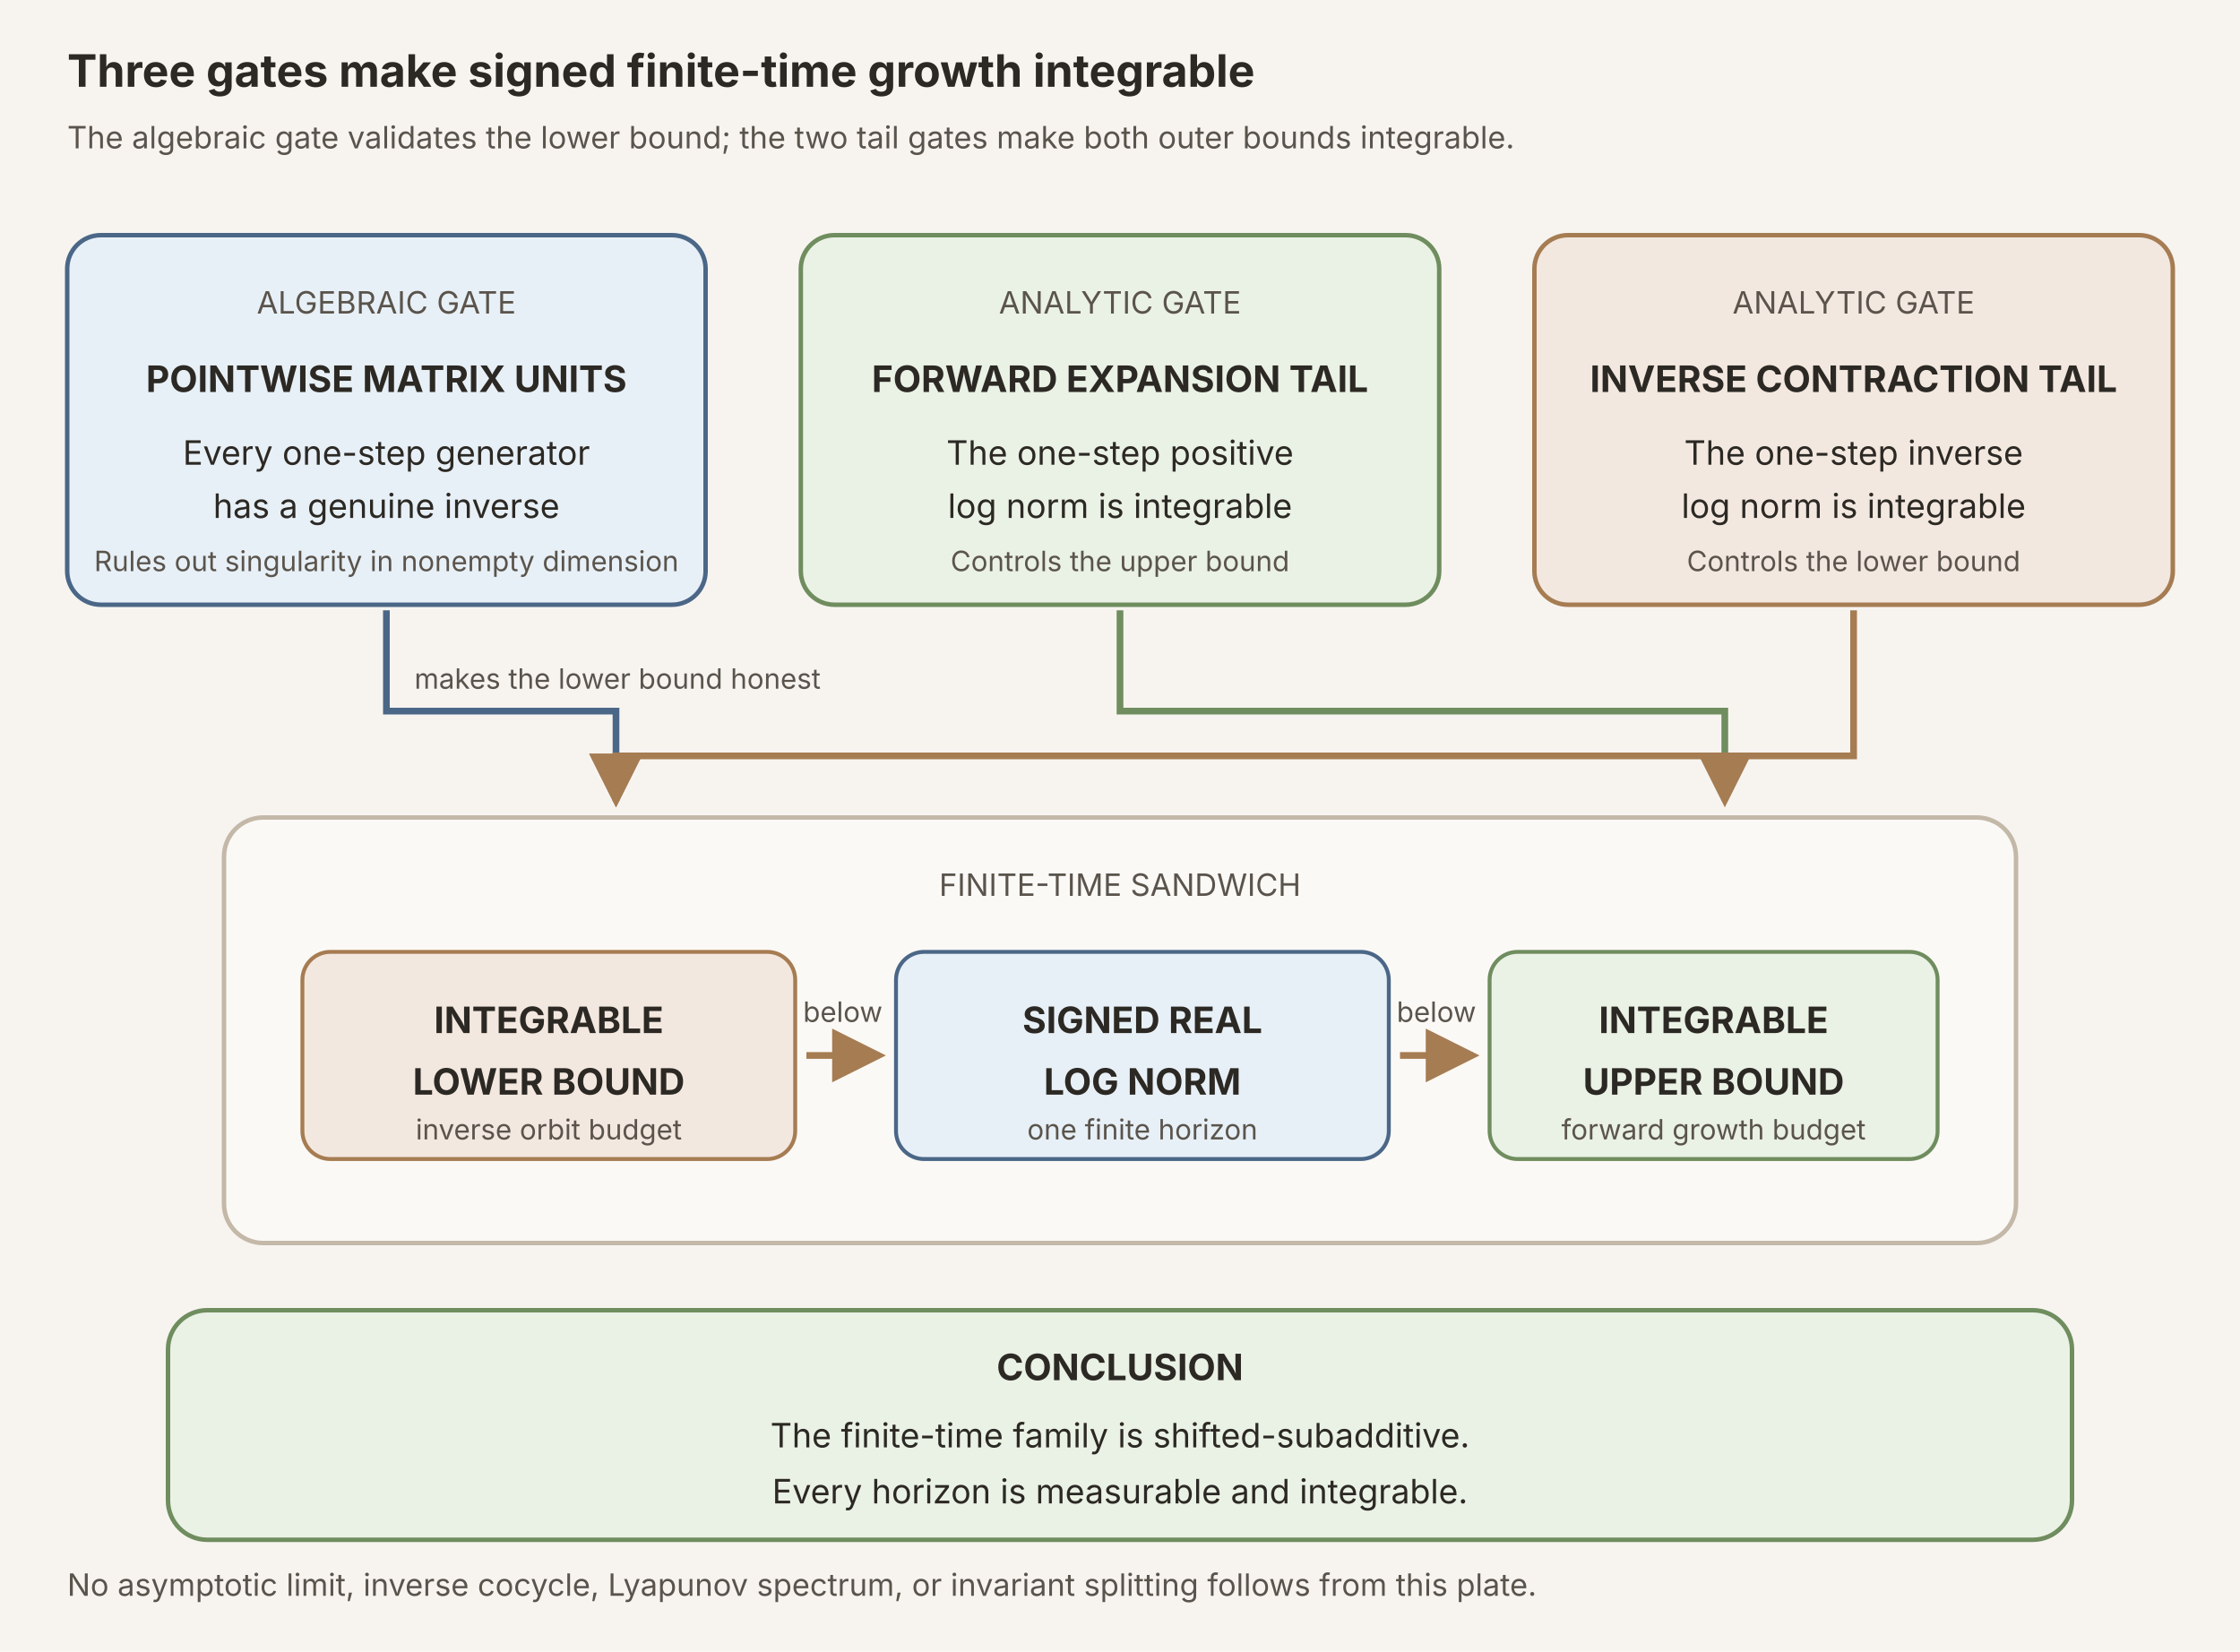
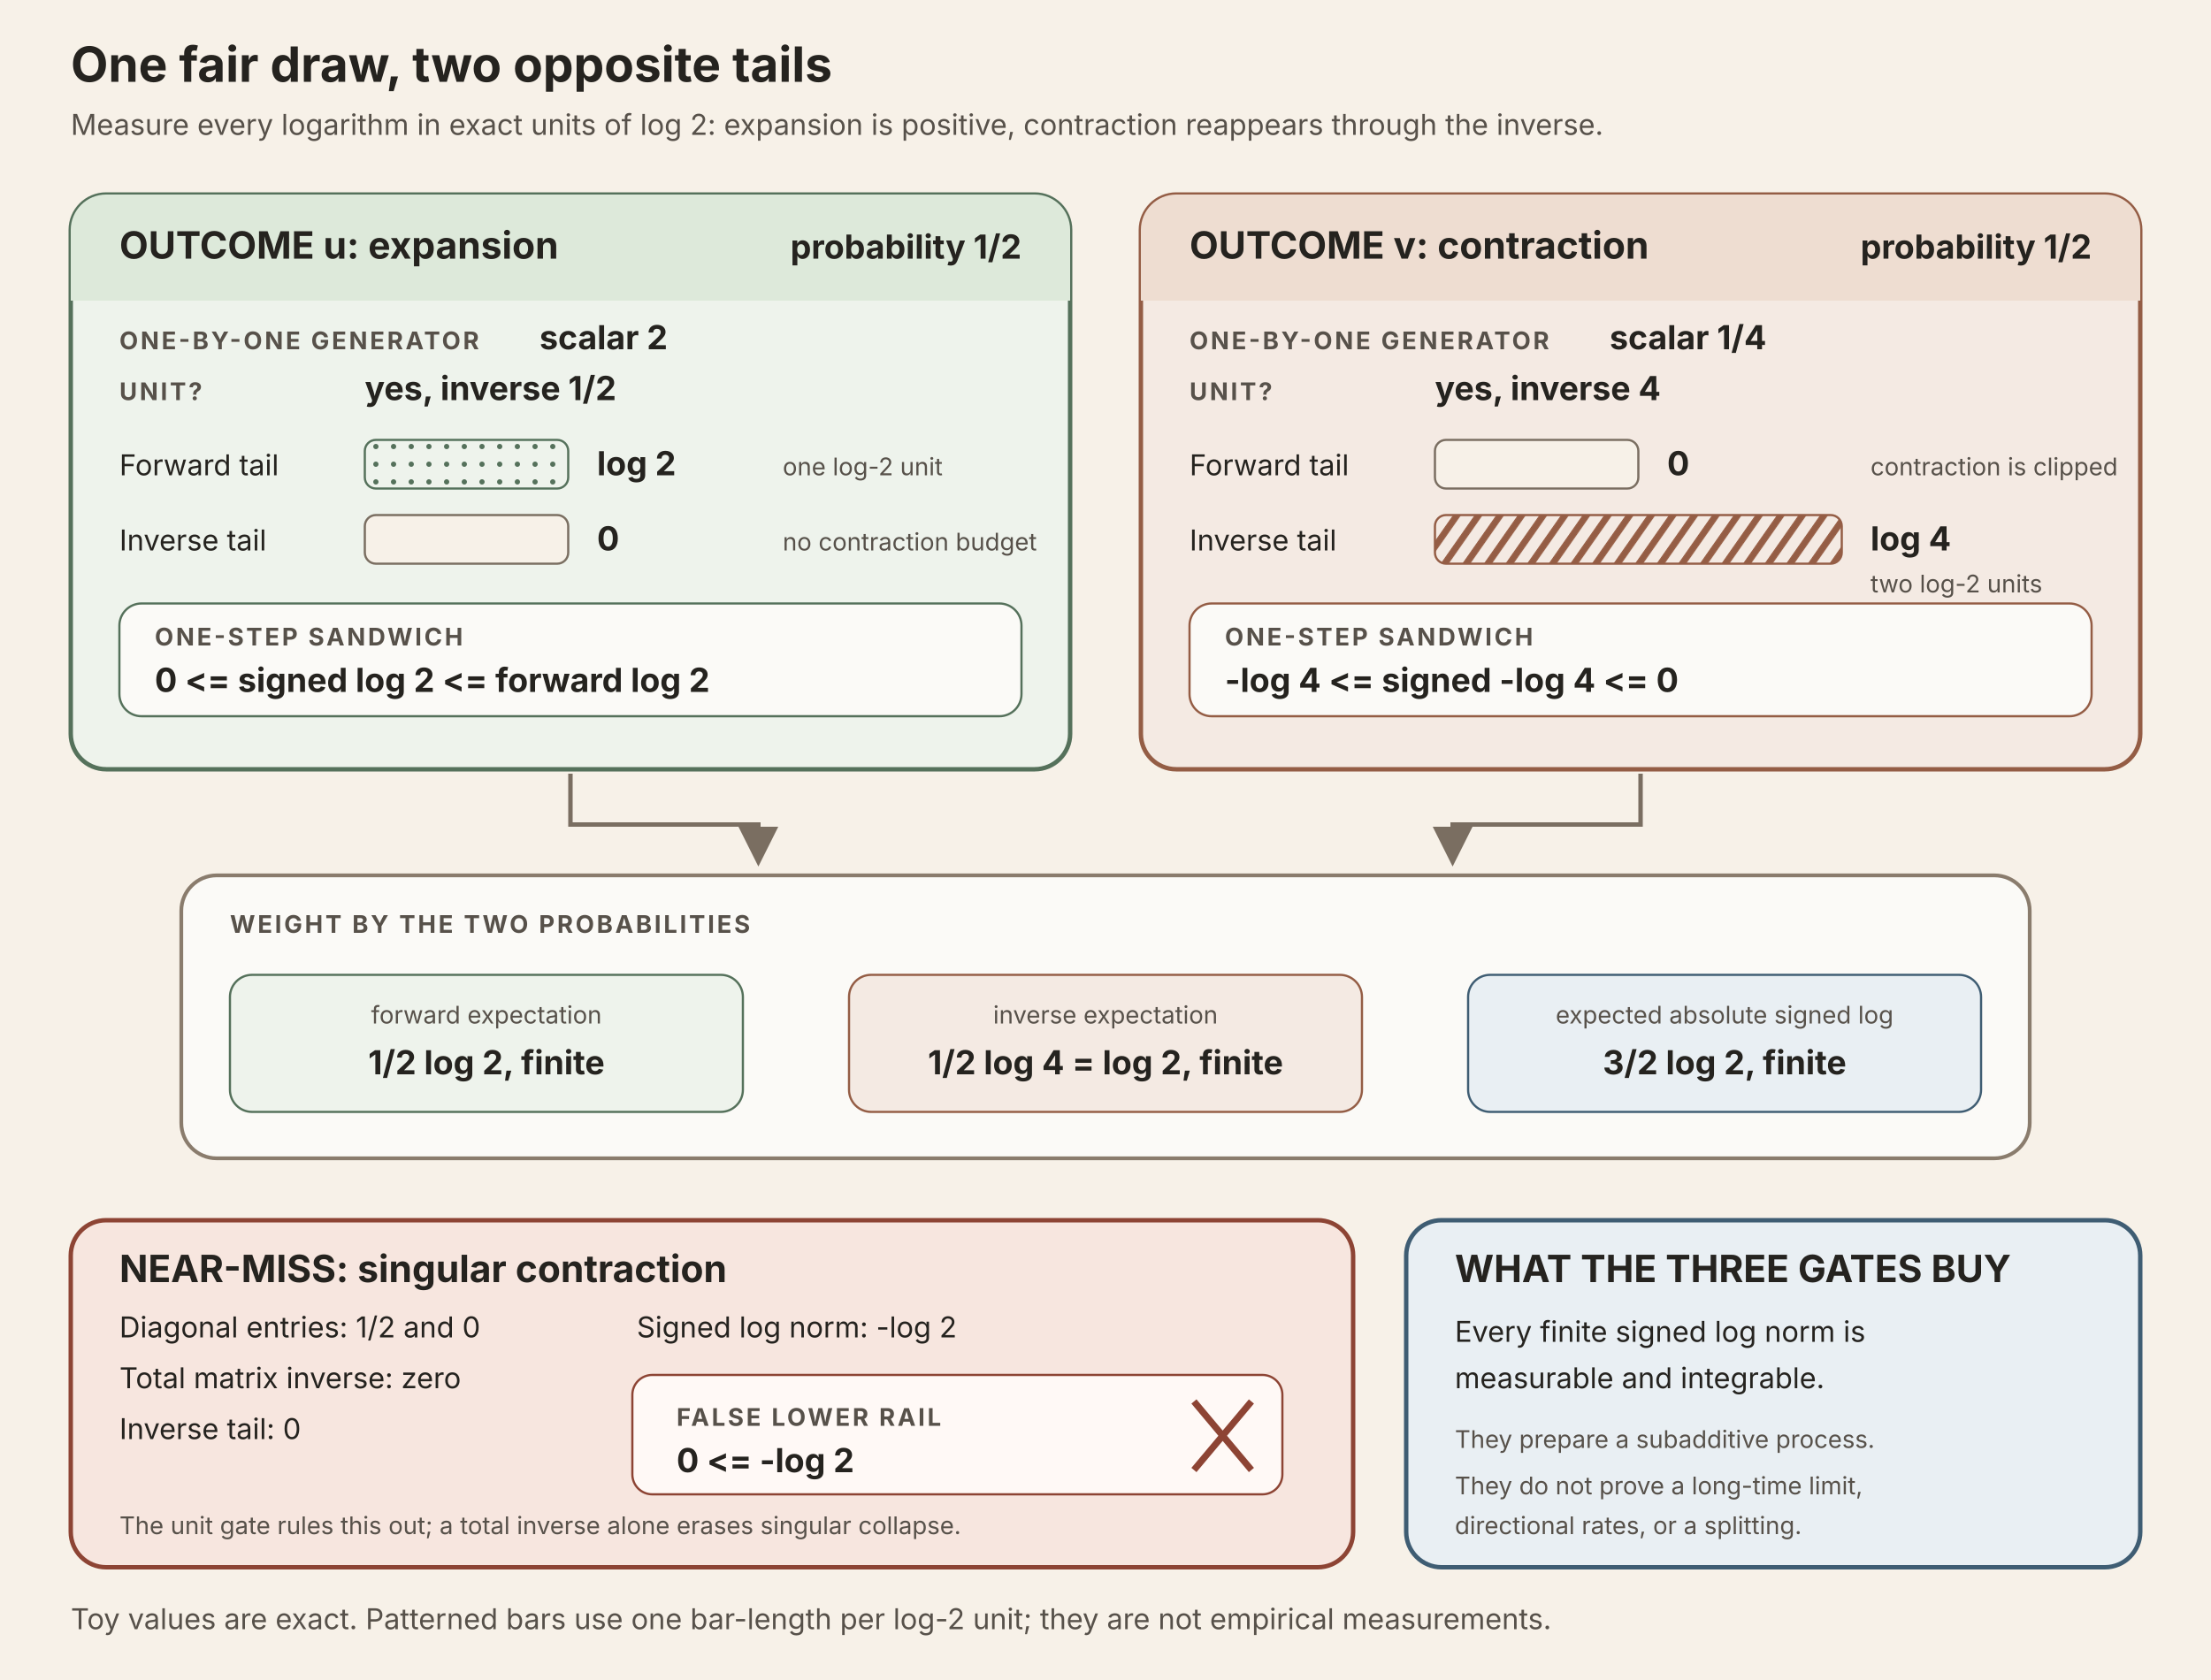
- <svg xmlns="http://www.w3.org/2000/svg" width="800" height="590" viewBox="0 0 800 590" role="img" aria-labelledby="integrableTailsTitle integrableTailsDesc">
-   <rect width="800" height="590" fill="#F7F4F0" />
-   <style>
-     .t{font-family:Inter,Arial,Helvetica,sans-serif;fill:#2C2924}
-     .title{font-size:16px;font-weight:700}
-     .h{font-size:13px;font-weight:700}
-     .s{font-size:12px}
-     .m{font-size:11px;fill:#5A544C}
-     .tiny{font-size:10px;fill:#5A544C}
-   </style>
+ <svg xmlns="http://www.w3.org/2000/svg" width="1000" height="760" viewBox="0 0 1000 760" role="img" aria-labelledby="integrableTailsTitle integrableTailsDesc">
  <defs>
-     <marker id="integrableTailsArrow" markerWidth="8" markerHeight="8" refX="7" refY="4" orient="auto" markerUnits="strokeWidth">
-       <path d="M0,0 L8,4 L0,8 Z" fill="#A67C52" />
+     <pattern id="tailDots" width="8" height="8" patternUnits="userSpaceOnUse">
+       <circle cx="2" cy="2" r="1.2" fill="#55715B" />
+     </pattern>
+     <pattern id="tailStripes" width="8" height="8" patternUnits="userSpaceOnUse" patternTransform="rotate(35)">
+       <rect width="3" height="8" fill="#945D45" />
+     </pattern>
+     <marker id="tailArrow" markerWidth="9" markerHeight="9" refX="8" refY="4.5" orient="auto" markerUnits="strokeWidth">
+       <path d="M0,0 L9,4.5 L0,9 Z" fill="#7A6E61" />
    </marker>
+     <style>
+       .ink{fill:#25231F;font-family:Inter,Arial,Helvetica,sans-serif}
+       .muted{fill:#57514A;font-family:Inter,Arial,Helvetica,sans-serif}
+       .title{font-size:22px;font-weight:750}
+       .subtitle{font-size:13px}
+       .kicker{font-size:11px;font-weight:750;letter-spacing:1.1px}
+       .head{font-size:17px;font-weight:750}
+       .body{font-size:13px}
+       .small{font-size:11px}
+       .number{font-size:15px;font-weight:750}
+     </style>
  </defs>
-   <text x="24" y="31" class="t title">Three gates make signed finite-time growth integrable</text>
-   <text x="24" y="53" class="t m">The algebraic gate validates the lower bound; the two tail gates make both outer bounds integrable.</text>
-   <rect x="24" y="84" width="228" height="132" rx="12" fill="#E8F0F7" stroke="#4B6787" stroke-width="1.6" />
-   <text x="138" y="112" text-anchor="middle" class="t m">ALGEBRAIC GATE</text>
-   <text x="138" y="140" text-anchor="middle" class="t h">POINTWISE MATRIX UNITS</text>
-   <text x="138" y="166" text-anchor="middle" class="t s">Every one-step generator</text>
-   <text x="138" y="185" text-anchor="middle" class="t s">has a genuine inverse</text>
-   <text x="138" y="204" text-anchor="middle" class="t tiny">Rules out singularity in nonempty dimension</text>
-   <rect x="286" y="84" width="228" height="132" rx="12" fill="#EAF1E5" stroke="#6F8D5E" stroke-width="1.6" />
-   <text x="400" y="112" text-anchor="middle" class="t m">ANALYTIC GATE</text>
-   <text x="400" y="140" text-anchor="middle" class="t h">FORWARD EXPANSION TAIL</text>
-   <text x="400" y="166" text-anchor="middle" class="t s">The one-step positive</text>
-   <text x="400" y="185" text-anchor="middle" class="t s">log norm is integrable</text>
-   <text x="400" y="204" text-anchor="middle" class="t tiny">Controls the upper bound</text>
-   <rect x="548" y="84" width="228" height="132" rx="12" fill="#F3E8E0" stroke="#A67C52" stroke-width="1.6" />
-   <text x="662" y="112" text-anchor="middle" class="t m">ANALYTIC GATE</text>
-   <text x="662" y="140" text-anchor="middle" class="t h">INVERSE CONTRACTION TAIL</text>
-   <text x="662" y="166" text-anchor="middle" class="t s">The one-step inverse</text>
-   <text x="662" y="185" text-anchor="middle" class="t s">log norm is integrable</text>
-   <text x="662" y="204" text-anchor="middle" class="t tiny">Controls the lower bound</text>
-   <path d="M138 218 L138 254 L220 254 L220 286" fill="none" stroke="#4B6787" stroke-width="2.4" marker-end="url(#integrableTailsArrow)" />
-   <text x="148" y="246" class="t tiny">makes the lower bound honest</text>
-   <path d="M400 218 L400 254 L616 254 L616 286" fill="none" stroke="#6F8D5E" stroke-width="2.4" marker-end="url(#integrableTailsArrow)" />
-   <path d="M662 218 L662 270 L220 270 L220 286" fill="none" stroke="#A67C52" stroke-width="2.4" marker-end="url(#integrableTailsArrow)" />
-   <rect x="80" y="292" width="640" height="152" rx="14" fill="#FBF9F6" stroke="#C4B8A8" stroke-width="1.6" />
-   <text x="400" y="320" text-anchor="middle" class="t m">FINITE-TIME SANDWICH</text>
-   <rect x="108" y="340" width="176" height="74" rx="10" fill="#F3E8E0" stroke="#A67C52" stroke-width="1.4" />
-   <text x="196" y="369" text-anchor="middle" class="t h">INTEGRABLE</text>
-   <text x="196" y="391" text-anchor="middle" class="t h">LOWER BOUND</text>
-   <text x="196" y="407" text-anchor="middle" class="t tiny">inverse orbit budget</text>
-   <path d="M288 377 L314 377" fill="none" stroke="#A67C52" stroke-width="2.4" marker-end="url(#integrableTailsArrow)" />
-   <text x="301" y="365" text-anchor="middle" class="t tiny">below</text>
-   <rect x="320" y="340" width="176" height="74" rx="10" fill="#E8F0F7" stroke="#4B6787" stroke-width="1.4" />
-   <text x="408" y="369" text-anchor="middle" class="t h">SIGNED REAL</text>
-   <text x="408" y="391" text-anchor="middle" class="t h">LOG NORM</text>
-   <text x="408" y="407" text-anchor="middle" class="t tiny">one finite horizon</text>
-   <path d="M500 377 L526 377" fill="none" stroke="#A67C52" stroke-width="2.4" marker-end="url(#integrableTailsArrow)" />
-   <text x="513" y="365" text-anchor="middle" class="t tiny">below</text>
-   <rect x="532" y="340" width="160" height="74" rx="10" fill="#EAF1E5" stroke="#6F8D5E" stroke-width="1.4" />
-   <text x="612" y="369" text-anchor="middle" class="t h">INTEGRABLE</text>
-   <text x="612" y="391" text-anchor="middle" class="t h">UPPER BOUND</text>
-   <text x="612" y="407" text-anchor="middle" class="t tiny">forward growth budget</text>
-   <rect x="60" y="468" width="680" height="82" rx="14" fill="#EAF1E5" stroke="#6F8D5E" stroke-width="1.6" />
-   <text x="400" y="493" text-anchor="middle" class="t h">CONCLUSION</text>
-   <text x="400" y="517" text-anchor="middle" class="t s">The finite-time family is shifted-subadditive.</text>
-   <text x="400" y="537" text-anchor="middle" class="t s">Every horizon is measurable and integrable.</text>
-   <text x="24" y="570" class="t m">No asymptotic limit, inverse cocycle, Lyapunov spectrum, or invariant splitting follows from this plate.</text>
+   <rect width="1000" height="760" fill="#F7F1E8" />
+   <text x="32" y="37" class="ink title">One fair draw, two opposite tails</text>
+   <text x="32" y="61" class="muted subtitle">Measure every logarithm in exact units of log 2: expansion is positive, contraction reappears through the inverse.</text>
+   <rect x="32" y="88" width="452" height="260" rx="16" fill="#EEF3EC" stroke="#55715B" stroke-width="2" />
+   <rect x="32" y="88" width="452" height="48" rx="16" fill="#DDE9DA" />
+   <path d="M32 120 L32 136 L484 136 L484 120" fill="#DDE9DA" />
+   <text x="54" y="117" class="ink head">OUTCOME u: expansion</text>
+   <text x="462" y="117" text-anchor="end" class="ink number">probability 1/2</text>
+   <text x="54" y="158" class="muted kicker">ONE-BY-ONE GENERATOR</text>
+   <text x="244" y="158" class="ink number">scalar 2</text>
+   <text x="54" y="181" class="muted kicker">UNIT?</text>
+   <text x="165" y="181" class="ink number">yes, inverse 1/2</text>
+   <text x="54" y="215" class="ink body">Forward tail</text>
+   <rect x="165" y="199" width="92" height="22" rx="5" fill="url(#tailDots)" stroke="#55715B" />
+   <text x="270" y="215" class="ink number">log 2</text>
+   <text x="54" y="249" class="ink body">Inverse tail</text>
+   <rect x="165" y="233" width="92" height="22" rx="5" fill="#F7F1E8" stroke="#7A6E61" />
+   <text x="270" y="249" class="ink number">0</text>
+   <text x="354" y="215" class="muted small">one log-2 unit</text>
+   <text x="354" y="249" class="muted small">no contraction budget</text>
+   <rect x="54" y="273" width="408" height="51" rx="10" fill="#FBFAF7" stroke="#55715B" />
+   <text x="70" y="292" class="muted kicker">ONE-STEP SANDWICH</text>
+   <text x="70" y="313" class="ink number">0 &lt;= signed log 2 &lt;= forward log 2</text>
+   <rect x="516" y="88" width="452" height="260" rx="16" fill="#F4EAE3" stroke="#945D45" stroke-width="2" />
+   <rect x="516" y="88" width="452" height="48" rx="16" fill="#EEDDD1" />
+   <path d="M516 120 L516 136 L968 136 L968 120" fill="#EEDDD1" />
+   <text x="538" y="117" class="ink head">OUTCOME v: contraction</text>
+   <text x="946" y="117" text-anchor="end" class="ink number">probability 1/2</text>
+   <text x="538" y="158" class="muted kicker">ONE-BY-ONE GENERATOR</text>
+   <text x="728" y="158" class="ink number">scalar 1/4</text>
+   <text x="538" y="181" class="muted kicker">UNIT?</text>
+   <text x="649" y="181" class="ink number">yes, inverse 4</text>
+   <text x="538" y="215" class="ink body">Forward tail</text>
+   <rect x="649" y="199" width="92" height="22" rx="5" fill="#F7F1E8" stroke="#7A6E61" />
+   <text x="754" y="215" class="ink number">0</text>
+   <text x="538" y="249" class="ink body">Inverse tail</text>
+   <rect x="649" y="233" width="184" height="22" rx="5" fill="url(#tailStripes)" stroke="#945D45" />
+   <text x="846" y="249" class="ink number">log 4</text>
+   <text x="846" y="215" class="muted small">contraction is clipped</text>
+   <text x="846" y="268" class="muted small">two log-2 units</text>
+   <rect x="538" y="273" width="408" height="51" rx="10" fill="#FBFAF7" stroke="#945D45" />
+   <text x="554" y="292" class="muted kicker">ONE-STEP SANDWICH</text>
+   <text x="554" y="313" class="ink number">-log 4 &lt;= signed -log 4 &lt;= 0</text>
+   <path d="M258 350 L258 373 L343 373 L343 390" fill="none" stroke="#7A6E61" stroke-width="2" marker-end="url(#tailArrow)" />
+   <path d="M742 350 L742 373 L657 373 L657 390" fill="none" stroke="#7A6E61" stroke-width="2" marker-end="url(#tailArrow)" />
+   <rect x="82" y="396" width="836" height="128" rx="16" fill="#FBFAF7" stroke="#8A7C6D" stroke-width="1.7" />
+   <text x="104" y="422" class="muted kicker">WEIGHT BY THE TWO PROBABILITIES</text>
+   <rect x="104" y="441" width="232" height="62" rx="10" fill="#EEF3EC" stroke="#55715B" />
+   <text x="220" y="463" text-anchor="middle" class="muted small">forward expectation</text>
+   <text x="220" y="486" text-anchor="middle" class="ink number">1/2 log 2, finite</text>
+   <rect x="384" y="441" width="232" height="62" rx="10" fill="#F4EAE3" stroke="#945D45" />
+   <text x="500" y="463" text-anchor="middle" class="muted small">inverse expectation</text>
+   <text x="500" y="486" text-anchor="middle" class="ink number">1/2 log 4 = log 2, finite</text>
+   <rect x="664" y="441" width="232" height="62" rx="10" fill="#E9EFF3" stroke="#3F5D73" />
+   <text x="780" y="463" text-anchor="middle" class="muted small">expected absolute signed log</text>
+   <text x="780" y="486" text-anchor="middle" class="ink number">3/2 log 2, finite</text>
+   <rect x="32" y="552" width="580" height="157" rx="16" fill="#F7E6DF" stroke="#8D4434" stroke-width="2" />
+   <text x="54" y="580" class="ink head">NEAR-MISS: singular contraction</text>
+   <text x="54" y="605" class="ink body">Diagonal entries: 1/2 and 0</text>
+   <text x="54" y="628" class="ink body">Total matrix inverse: zero</text>
+   <text x="54" y="651" class="ink body">Inverse tail: 0</text>
+   <text x="288" y="605" class="ink body">Signed log norm: -log 2</text>
+   <rect x="286" y="622" width="294" height="54" rx="9" fill="#FFF9F6" stroke="#8D4434" />
+   <text x="306" y="645" class="muted kicker">FALSE LOWER RAIL</text>
+   <text x="306" y="666" class="ink number">0 &lt;= -log 2</text>
+   <path d="M540 634 L566 665 M566 634 L540 665" stroke="#8D4434" stroke-width="3" />
+   <text x="54" y="694" class="muted small">The unit gate rules this out; a total inverse alone erases singular collapse.</text>
+   <rect x="636" y="552" width="332" height="157" rx="16" fill="#E9EFF3" stroke="#3F5D73" stroke-width="2" />
+   <text x="658" y="580" class="ink head">WHAT THE THREE GATES BUY</text>
+   <text x="658" y="607" class="ink body">Every finite signed log norm is</text>
+   <text x="658" y="628" class="ink body">measurable and integrable.</text>
+   <text x="658" y="655" class="muted small">They prepare a subadditive process.</text>
+   <text x="658" y="676" class="muted small">They do not prove a long-time limit,</text>
+   <text x="658" y="694" class="muted small">directional rates, or a splitting.</text>
+   <text x="32" y="737" class="muted subtitle">Toy values are exact. Patterned bars use one bar-length per log-2 unit; they are not empirical measurements.</text>
</svg>
